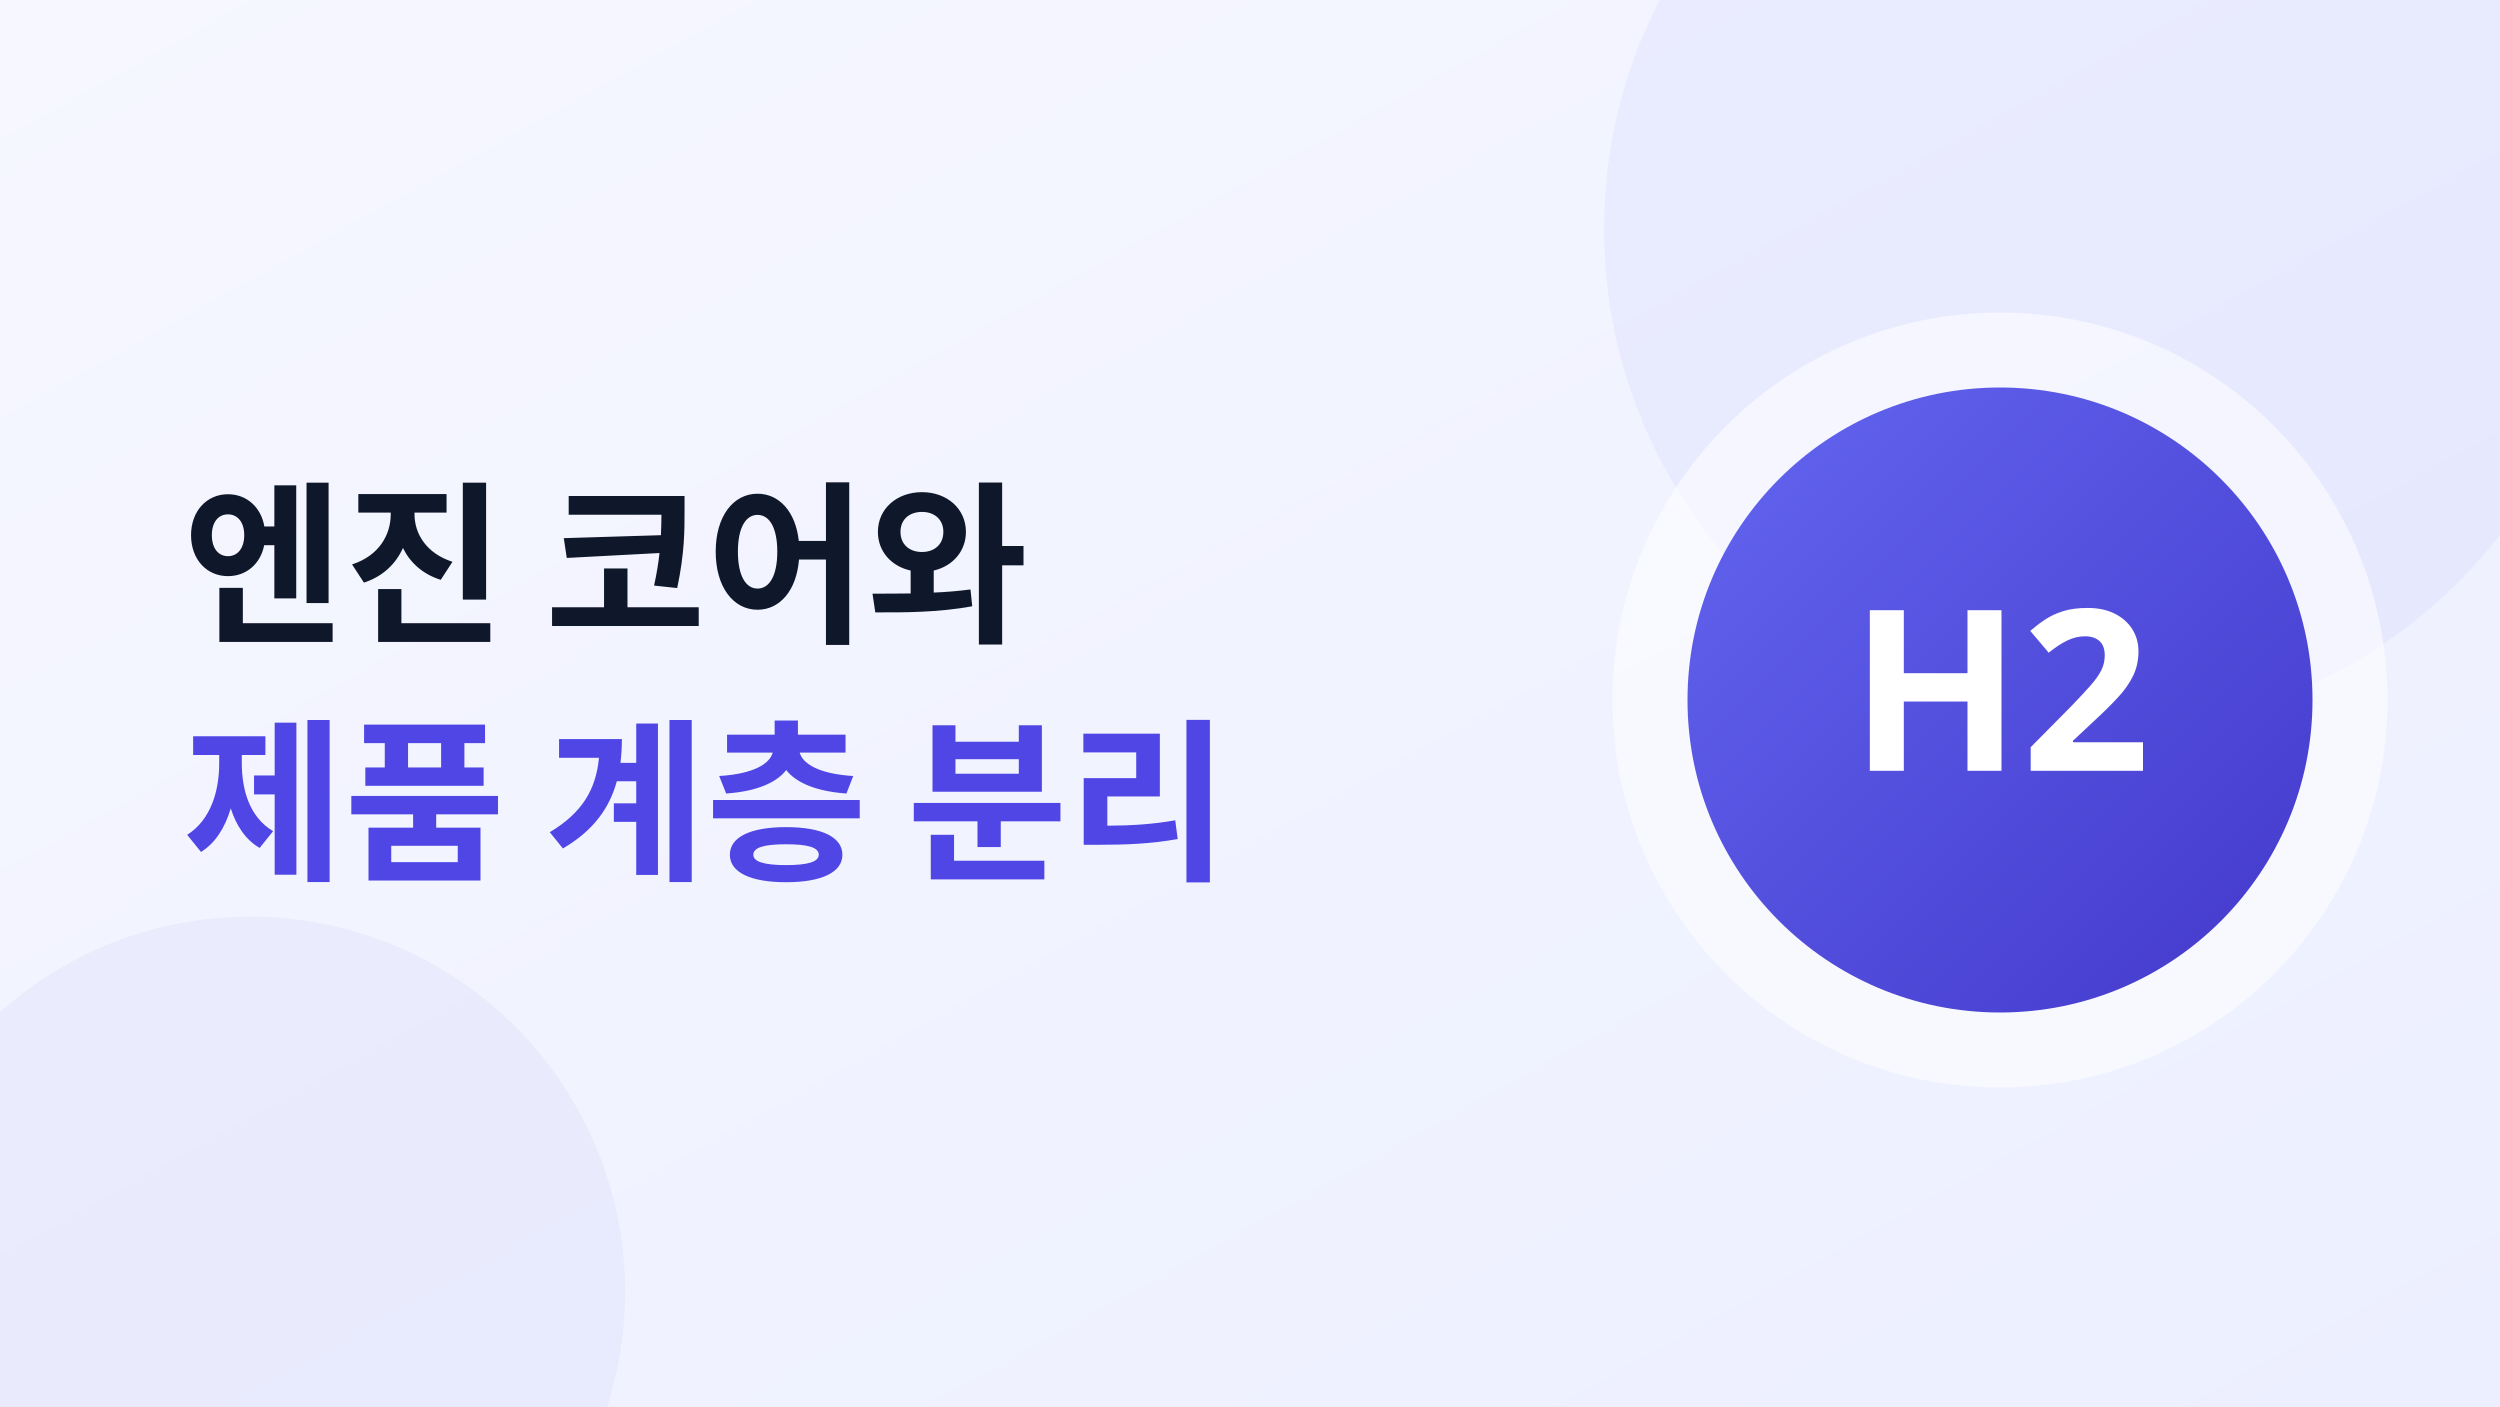
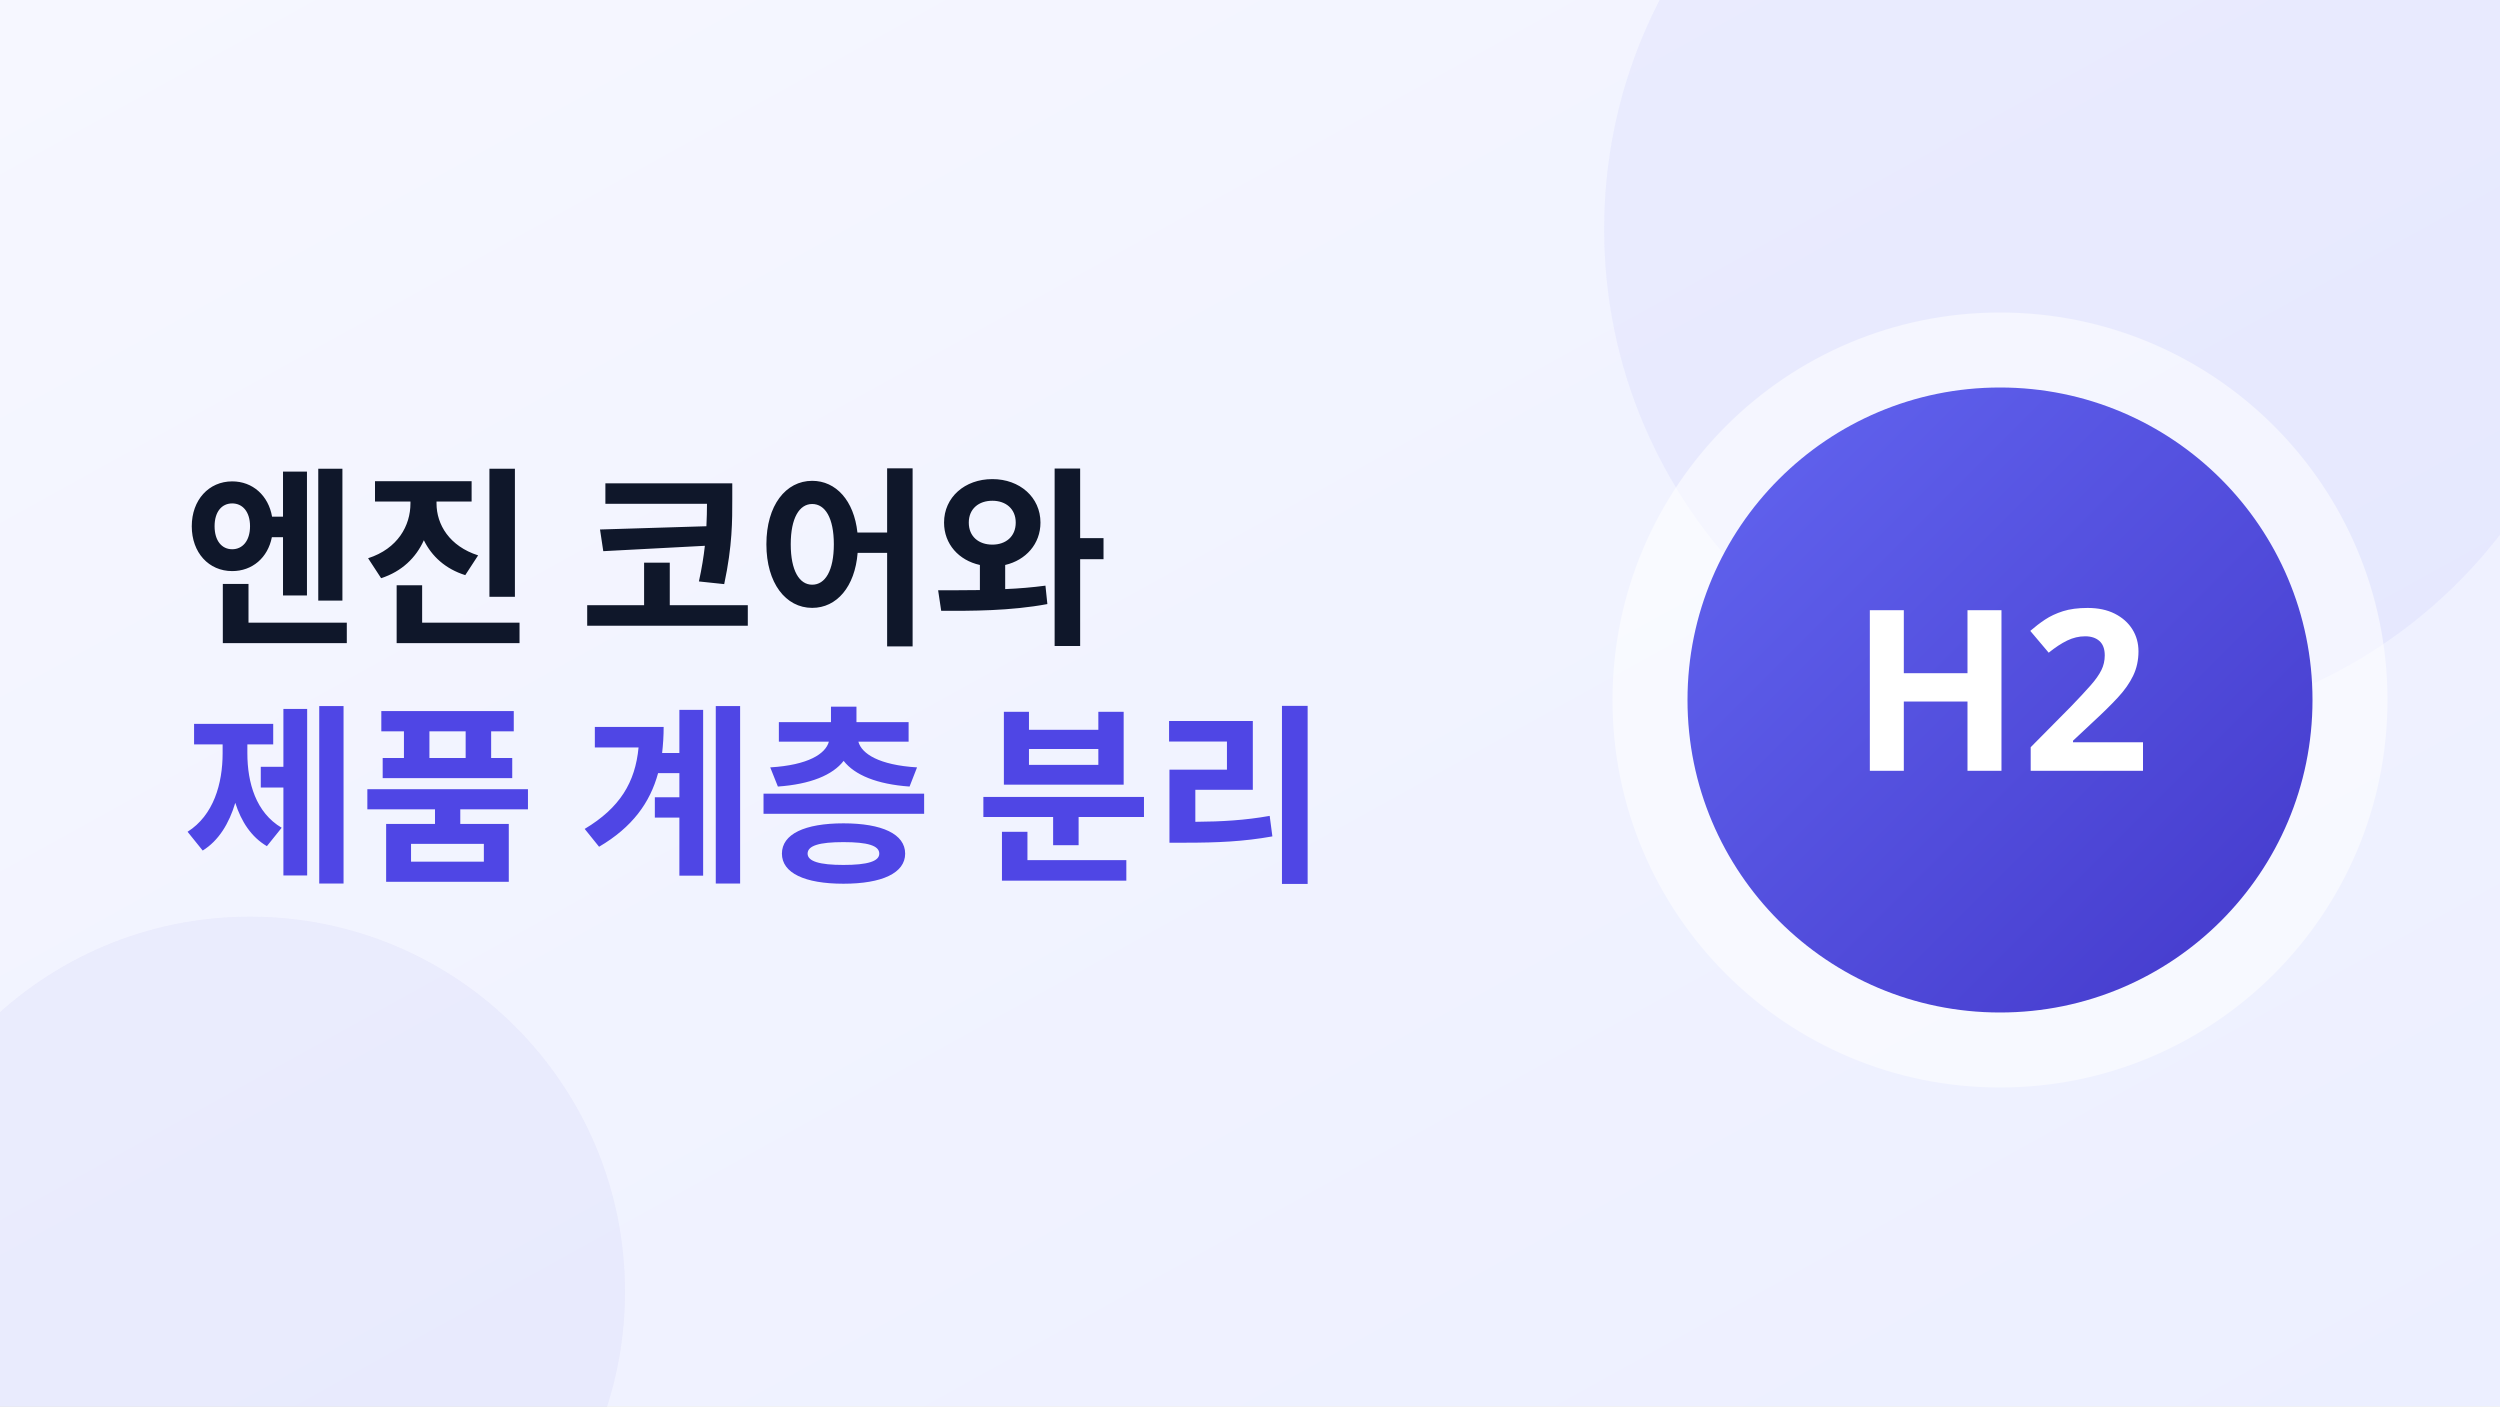
<svg xmlns="http://www.w3.org/2000/svg" viewBox="0 0 1200 675" role="img" aria-label="TECH NOTE · 하네스 2편 — 엔진 코어와 제품 계층 분리">
  <defs>
    <linearGradient id="bg" x1="0" y1="0" x2="1" y2="1">
      <stop offset="0" stop-color="#f6f7ff" />
      <stop offset="1" stop-color="#ecefff" />
    </linearGradient>
    <linearGradient id="badge" x1="0" y1="0" x2="1" y2="1">
      <stop offset="0" stop-color="#6366f1" />
      <stop offset="1" stop-color="#4338ca" />
    </linearGradient>
  </defs>
  <rect width="1200" height="675" fill="url(#bg)" />
  <circle cx="1010" cy="110" r="240" fill="#6366f1" opacity="0.07" />
  <circle cx="120" cy="620" r="180" fill="#4338ca" opacity="0.05" />
-   <text x="88" y="302" font-family="Pretendard,'Pretendard Variable','Malgun Gothic','Apple SD Gothic Neo','Noto Sans KR',sans-serif" font-size="84" font-weight="800" fill="#0f172a">엔진 코어와</text>
-   <text x="88" y="416" font-family="Pretendard,'Pretendard Variable','Malgun Gothic','Apple SD Gothic Neo','Noto Sans KR',sans-serif" font-size="84" font-weight="800" fill="#4f46e5">제품 계층 분리</text>
+   <text x="88" y="302" font-family="Pretendard,'Pretendard Variable','Malgun Gothic','Apple SD Gothic Neo','Noto Sans KR',sans-serif" font-size="92" font-weight="800" fill="#0f172a">엔진 코어와</text>
+   <text x="88" y="416" font-family="Pretendard,'Pretendard Variable','Malgun Gothic','Apple SD Gothic Neo','Noto Sans KR',sans-serif" font-size="92" font-weight="800" fill="#4f46e5">제품 계층 분리</text>
  <circle cx="960" cy="336" r="186" fill="#ffffff" opacity="0.55" />
  <circle cx="960" cy="336" r="150" fill="url(#badge)" />
  <text x="960" y="370" text-anchor="middle" font-family="Pretendard,'Pretendard Variable','Malgun Gothic','Apple SD Gothic Neo','Noto Sans KR',sans-serif" font-size="108" font-weight="800" fill="#ffffff">H2</text>
</svg>
